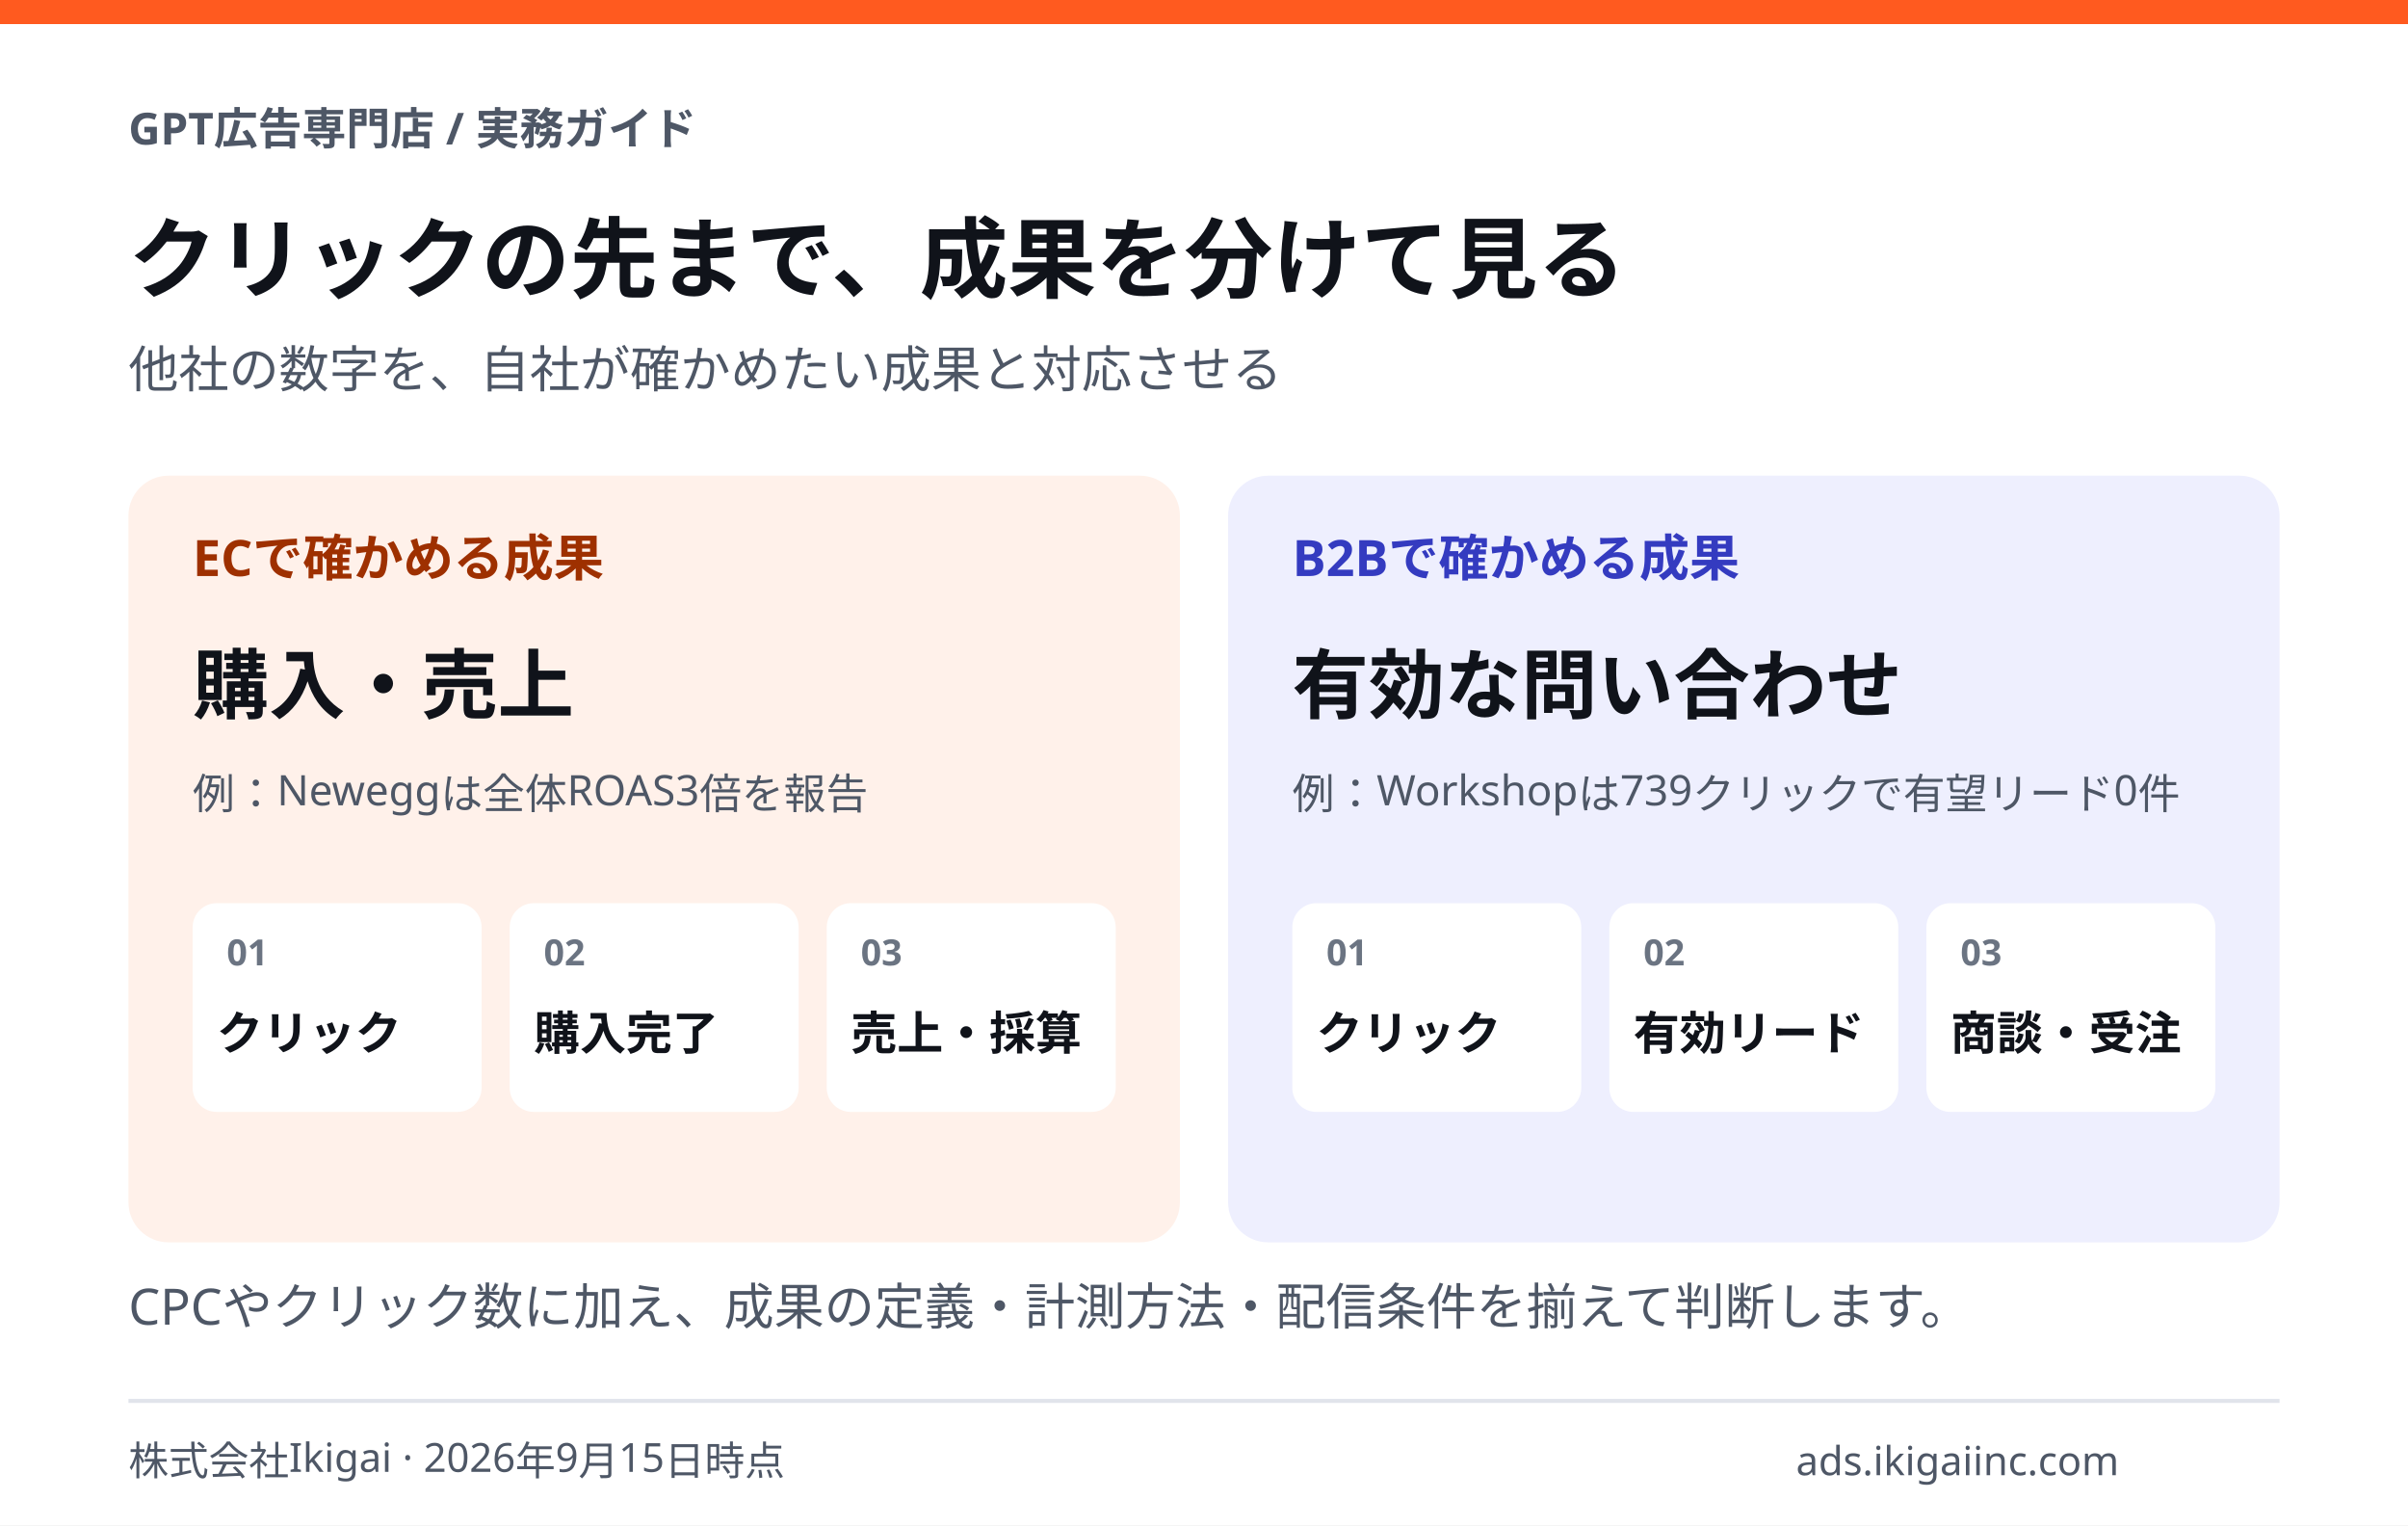
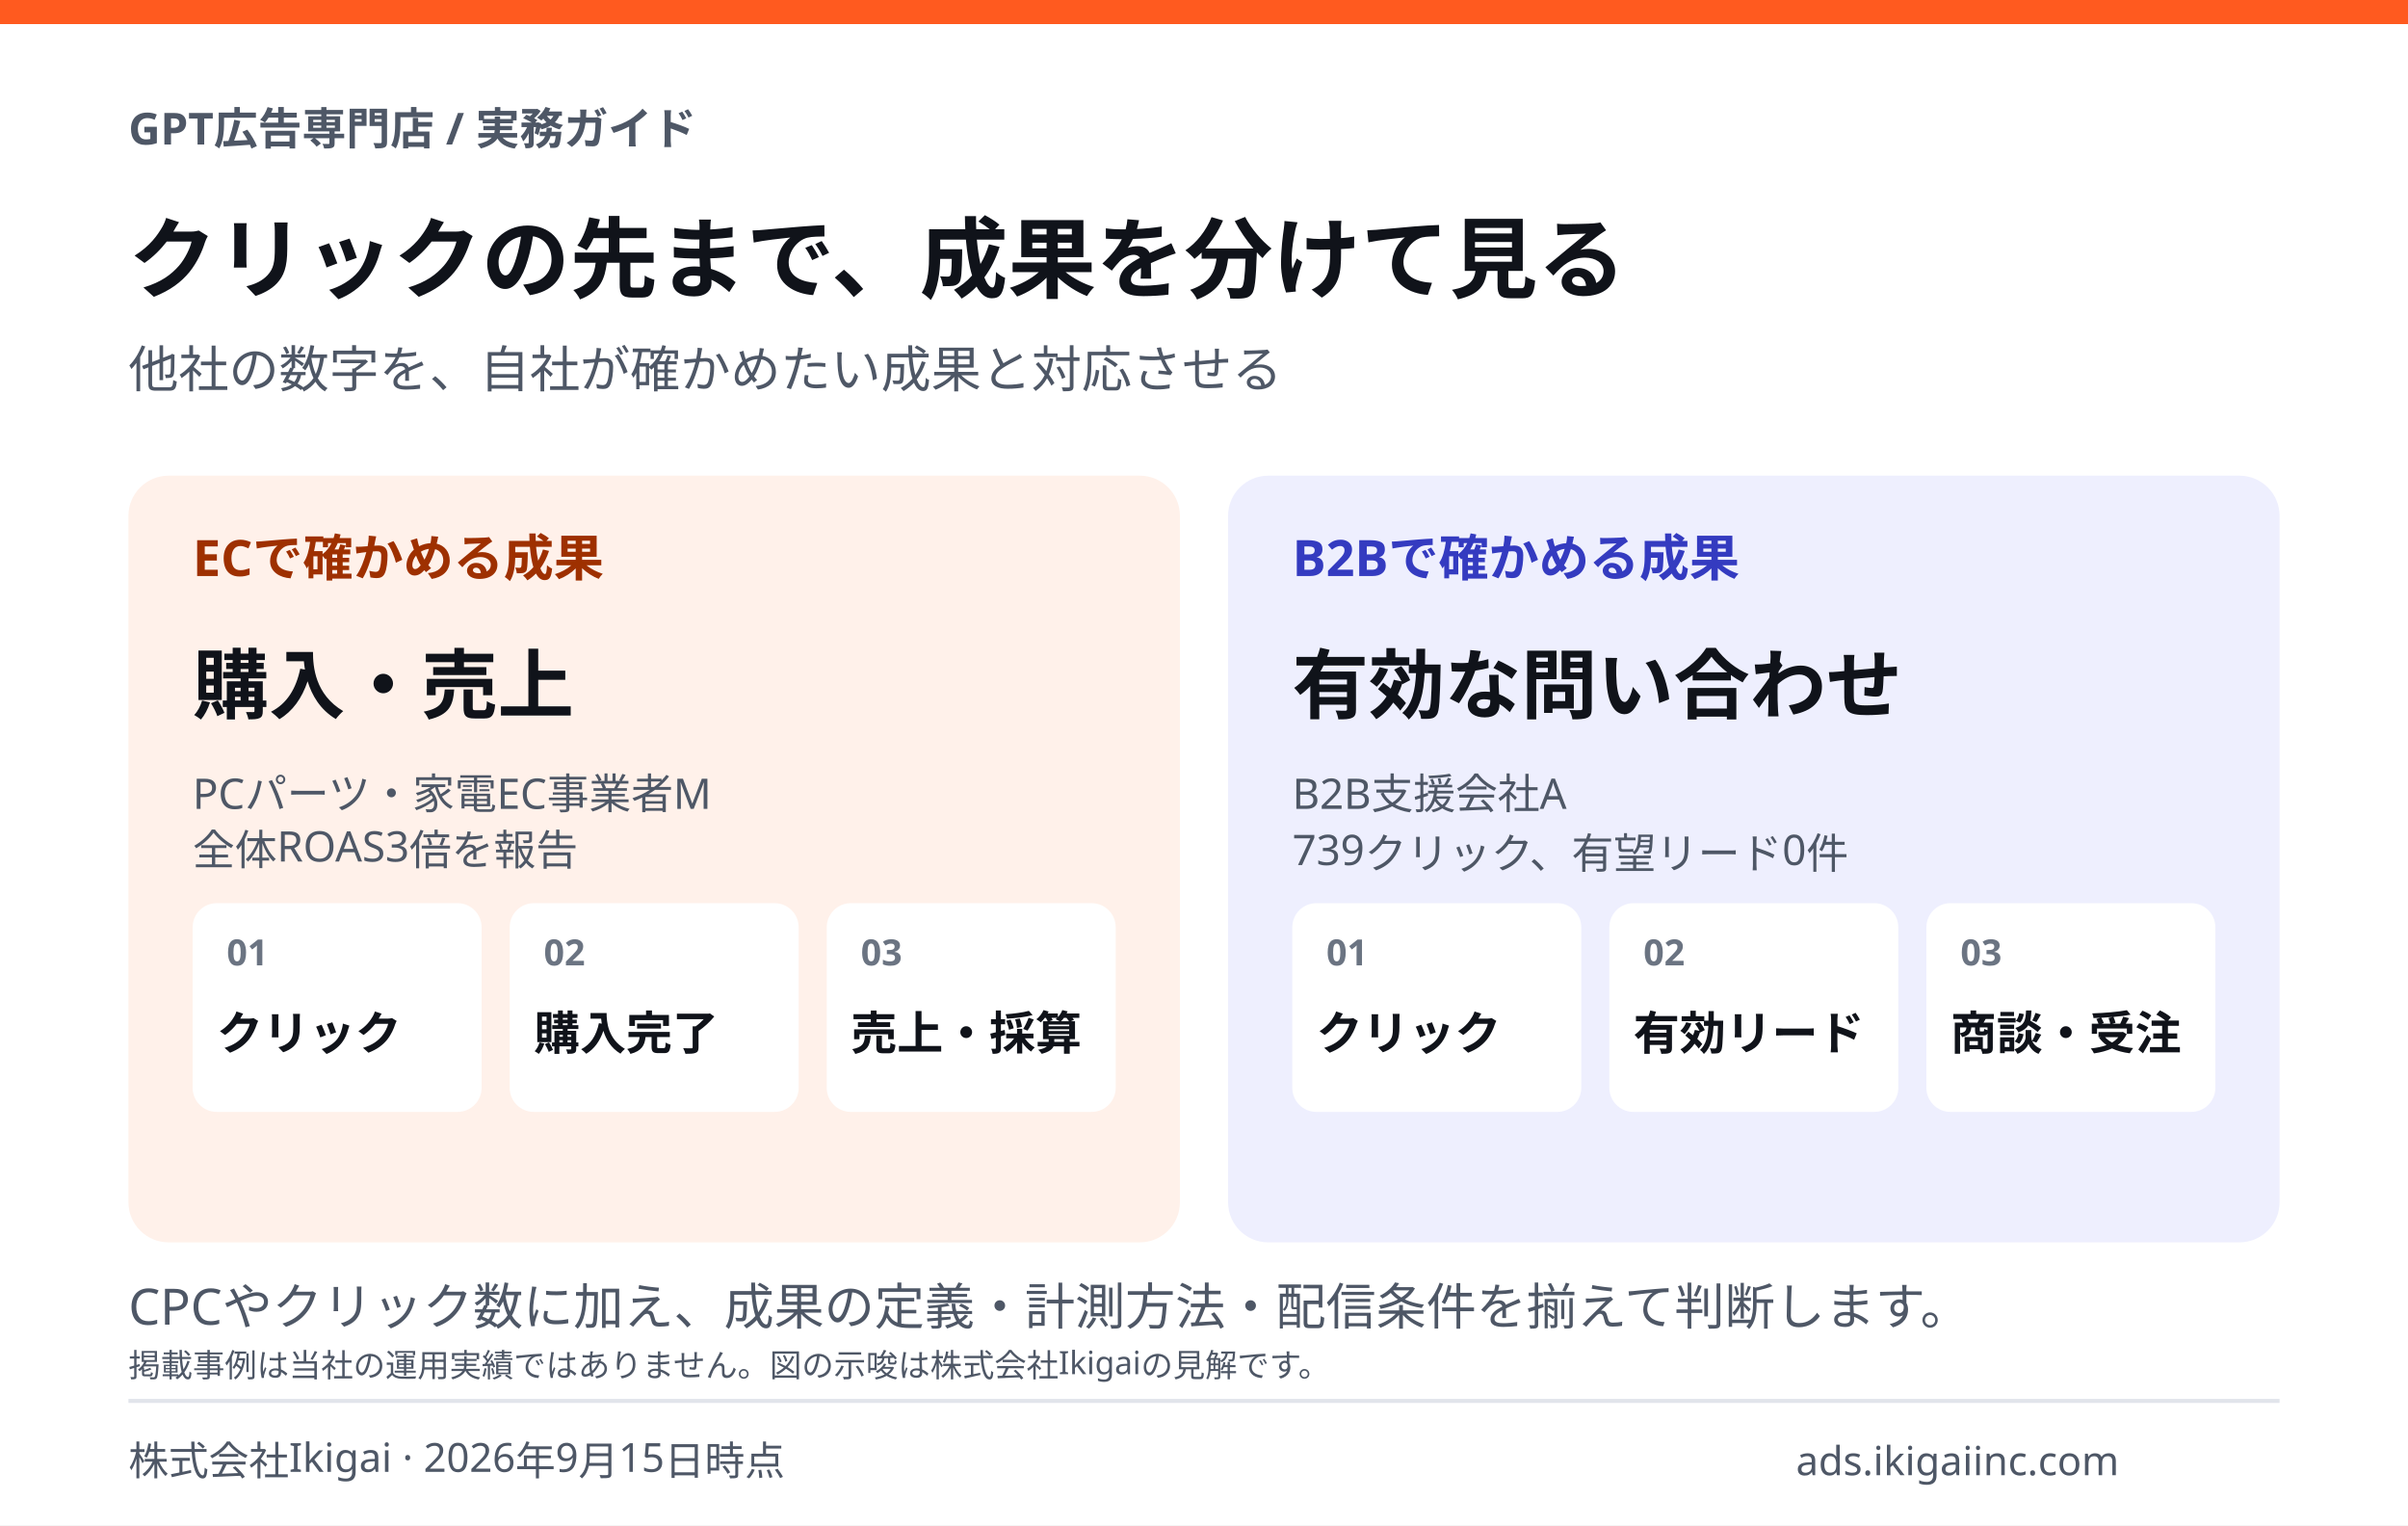
<svg xmlns="http://www.w3.org/2000/svg" width="1200" height="760" viewBox="0 0 1200 760">
  <rect width="1200" height="760" fill="#fff" />
  <g font-family="Yu Gothic, sans-serif">
    <rect x="0" y="0" width="1200" height="12" rx="0" fill="#FF5A1F" />
    <text x="64" y="72" fill="#4E5766" font-size="22" font-weight="700">GPT広告専門店  /  実務ガイド</text>
    <text x="64" y="145" fill="#10131A" font-size="44" font-weight="700">クリックの先まで、成果を分けて見る</text>
    <text x="64" y="193" fill="#4E5766" font-size="25" font-weight="500">他社の数字を、自社が確かめたい成果と対応させる</text>
    <rect x="64" y="237" width="524" height="382" rx="20" fill="#FFF1EA" />
    <text x="96" y="287" fill="#9E3000" font-size="25" font-weight="700">ECで確かめる成果</text>
    <text x="96" y="355" fill="#10131A" font-size="38" font-weight="700">購入・売上</text>
-     <text x="96" y="403" fill="#4E5766" font-size="21" font-weight="500">例：Neweggは全体ROAS3倍を報告</text>
+     <text x="96" y="403" fill="#4E5766" font-size="21" font-weight="500">PCパーツ・家電EC事業者M</text>
+     <text x="96" y="431" fill="#4E5766" font-size="21" font-weight="500">全体ROAS3倍を報告</text>
    <rect x="96" y="450" width="144" height="104" rx="12" fill="#fff" />
    <text x="113" y="481" fill="#6B7482" font-size="18" font-weight="700">01</text>
    <text x="108" y="523" fill="#10131A" font-size="23" font-weight="700">クリック</text>
    <rect x="254" y="450" width="144" height="104" rx="12" fill="#fff" />
    <text x="271" y="481" fill="#6B7482" font-size="18" font-weight="700">02</text>
    <text x="266" y="523" fill="#10131A" font-size="23" font-weight="700">購入完了</text>
    <rect x="412" y="450" width="144" height="104" rx="12" fill="#fff" />
    <text x="429" y="481" fill="#6B7482" font-size="18" font-weight="700">03</text>
    <text x="424" y="523" fill="#10131A" font-size="23" font-weight="700">売上・採算</text>
    <rect x="612" y="237" width="524" height="382" rx="20" fill="#EEEFFE" />
    <text x="644" y="287" fill="#343BC0" font-size="25" font-weight="700">B2Bで確かめる成果</text>
    <text x="644" y="355" fill="#10131A" font-size="38" font-weight="700">有効な問い合わせ</text>
-     <text x="644" y="403" fill="#4E5766" font-size="21" font-weight="500">例：Workshopは739クリックで有望リード0件</text>
+     <text x="644" y="403" fill="#4E5766" font-size="21" font-weight="500">B2B支援会社A</text>
+     <text x="644" y="431" fill="#4E5766" font-size="21" font-weight="500">739クリック、有望リード0件</text>
    <rect x="644" y="450" width="144" height="104" rx="12" fill="#fff" />
    <text x="661" y="481" fill="#6B7482" font-size="18" font-weight="700">01</text>
    <text x="656" y="523" fill="#10131A" font-size="23" font-weight="700">クリック</text>
    <rect x="802" y="450" width="144" height="104" rx="12" fill="#fff" />
    <text x="819" y="481" fill="#6B7482" font-size="18" font-weight="700">02</text>
    <text x="814" y="523" fill="#10131A" font-size="23" font-weight="700">有効リード</text>
    <rect x="960" y="450" width="144" height="104" rx="12" fill="#fff" />
    <text x="977" y="481" fill="#6B7482" font-size="18" font-weight="700">03</text>
    <text x="972" y="523" fill="#10131A" font-size="23" font-weight="700">商談・受注</text>
    <text x="64" y="660" fill="#4E5766" font-size="25" font-weight="500">CPCやクリック数に加え、成果の定義・計測方法・配信条件を揃えて判断します。</text>
+     <text x="64" y="686" fill="#4E5766" font-size="16" font-weight="500">掲載事例は当社の運用実績ではありません。図の示唆は株式会社Ikigaiの見解です。</text>
    <path d="M64 698H1136" stroke="#E1E4EB" stroke-width="2" />
    <text x="64" y="735" fill="#4E5766" font-size="20" font-weight="500">株式会社Ikigai  ·  2026年9月15日時点</text>
    <text x="895" y="735" fill="#4E5766" font-size="20" font-weight="500">ads.ikigaiinc.com</text>
  </g>
</svg>
